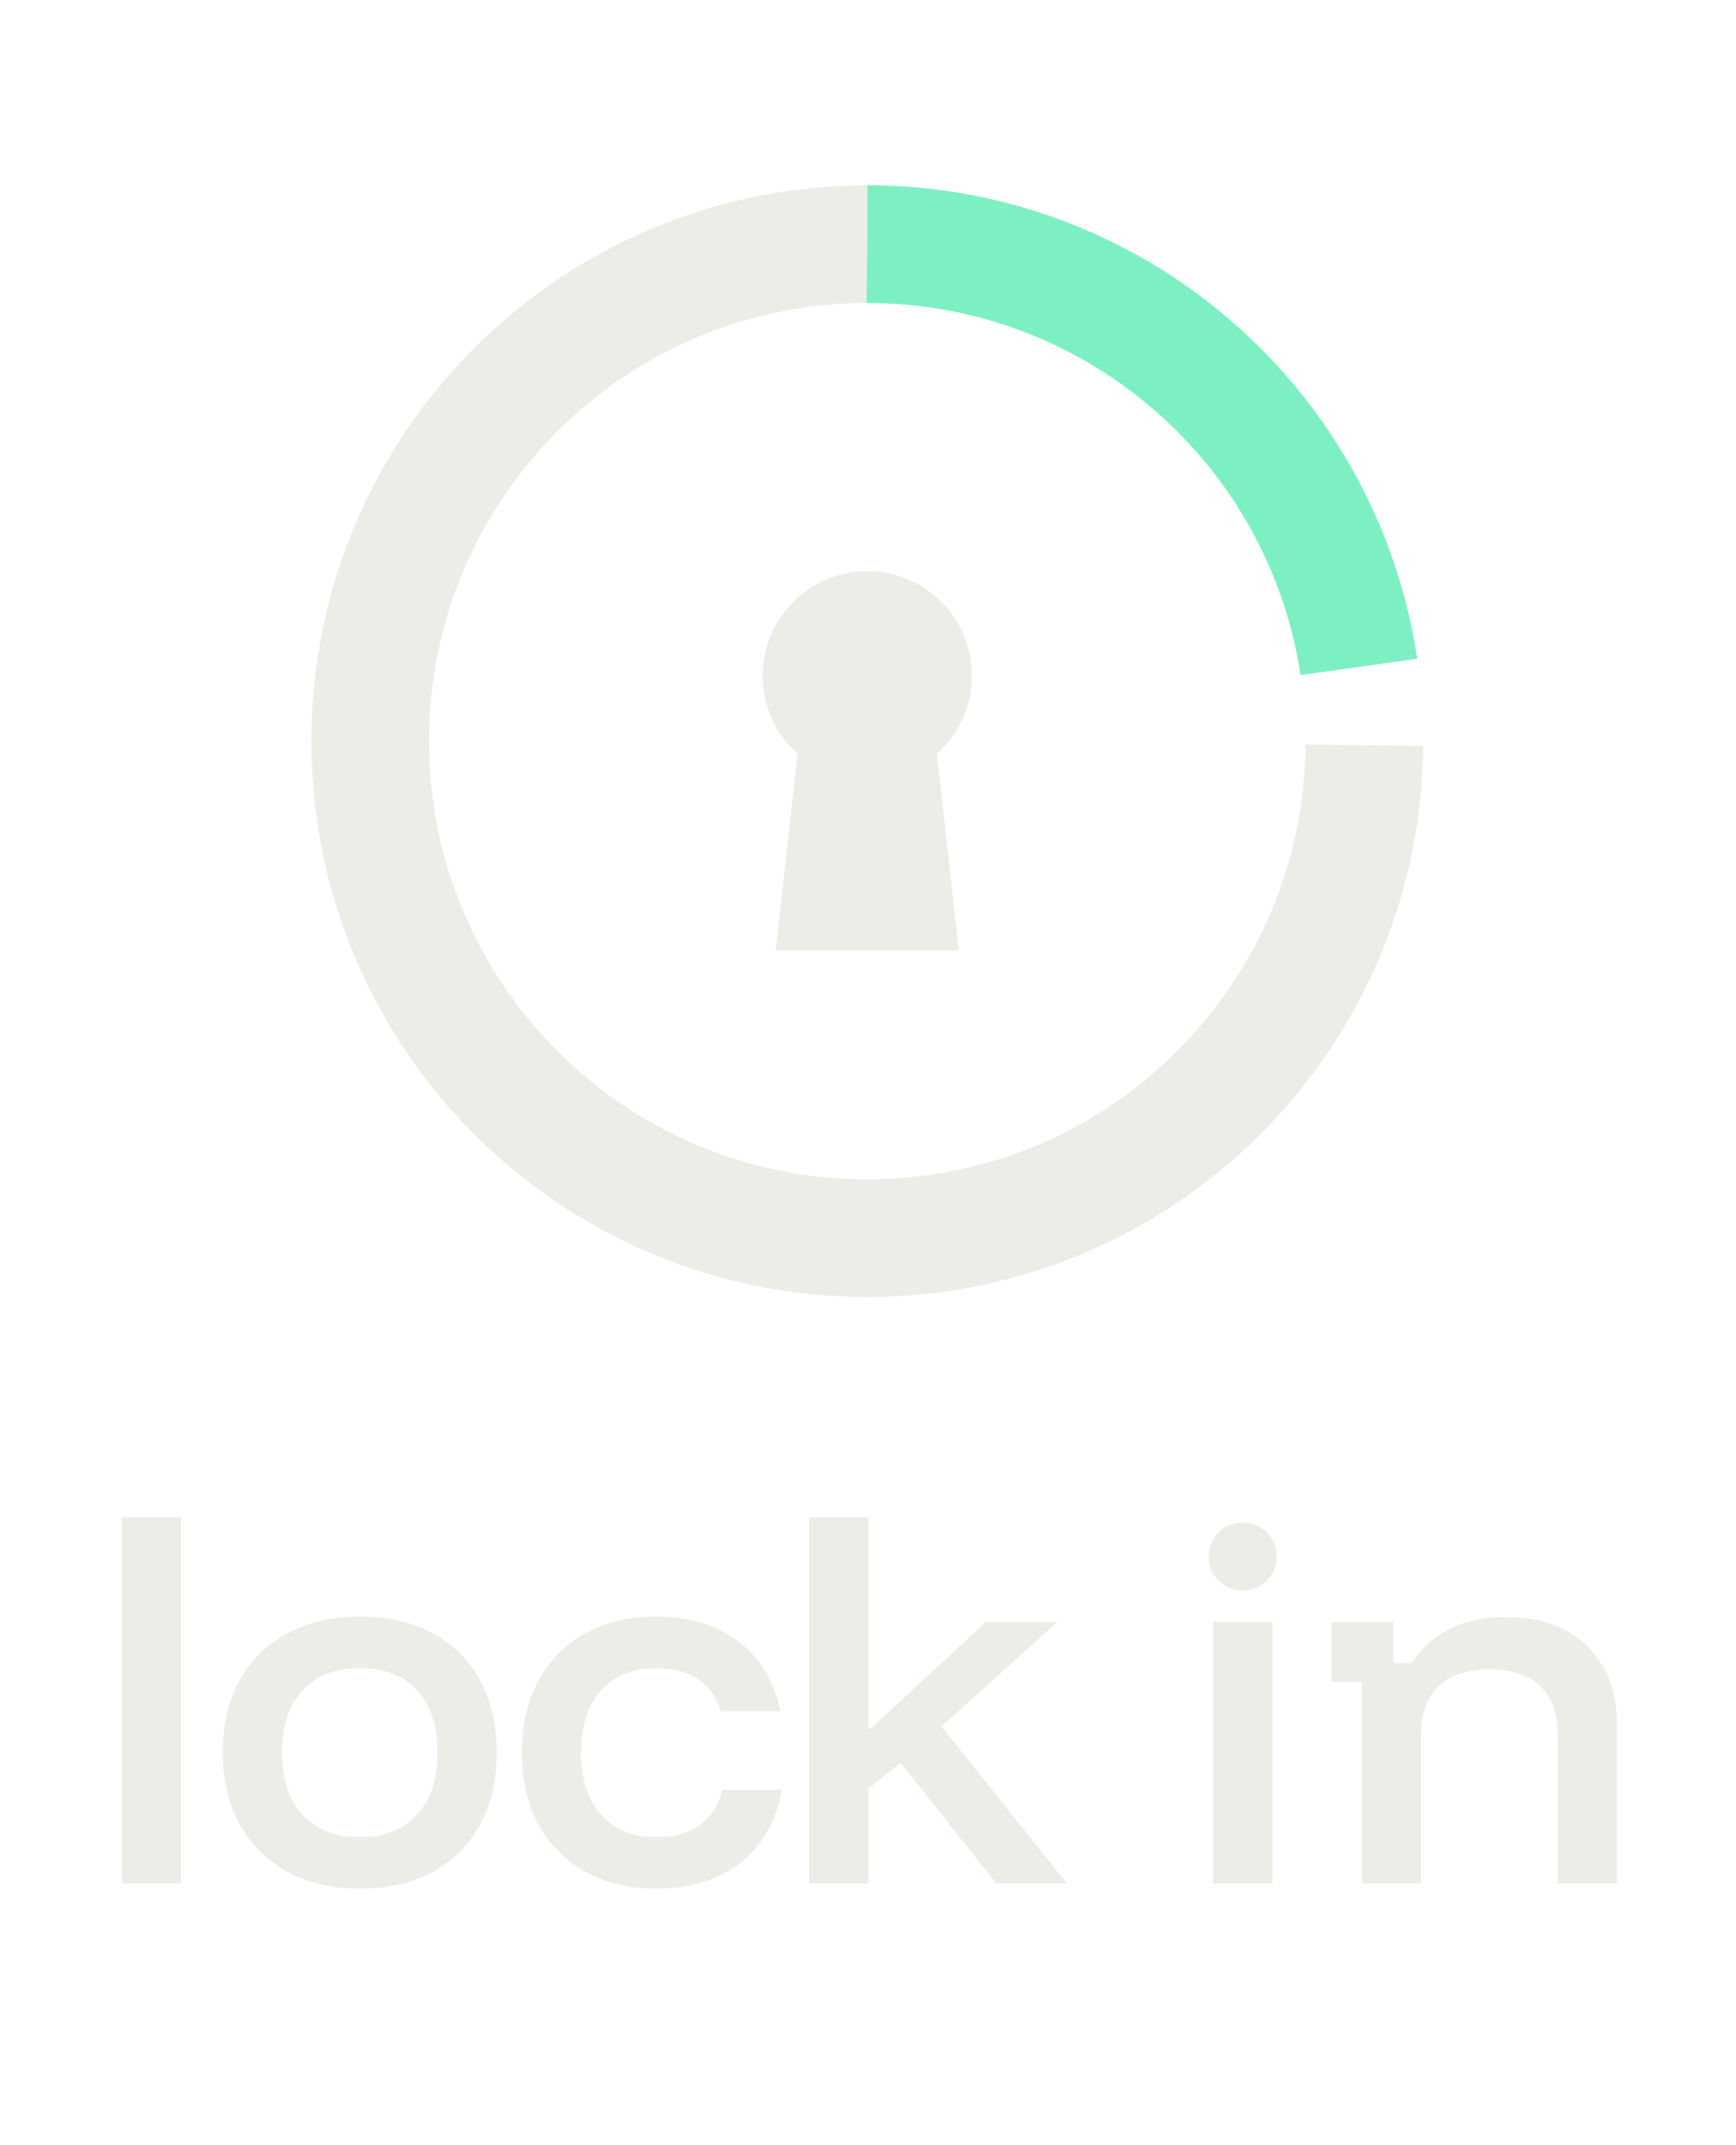
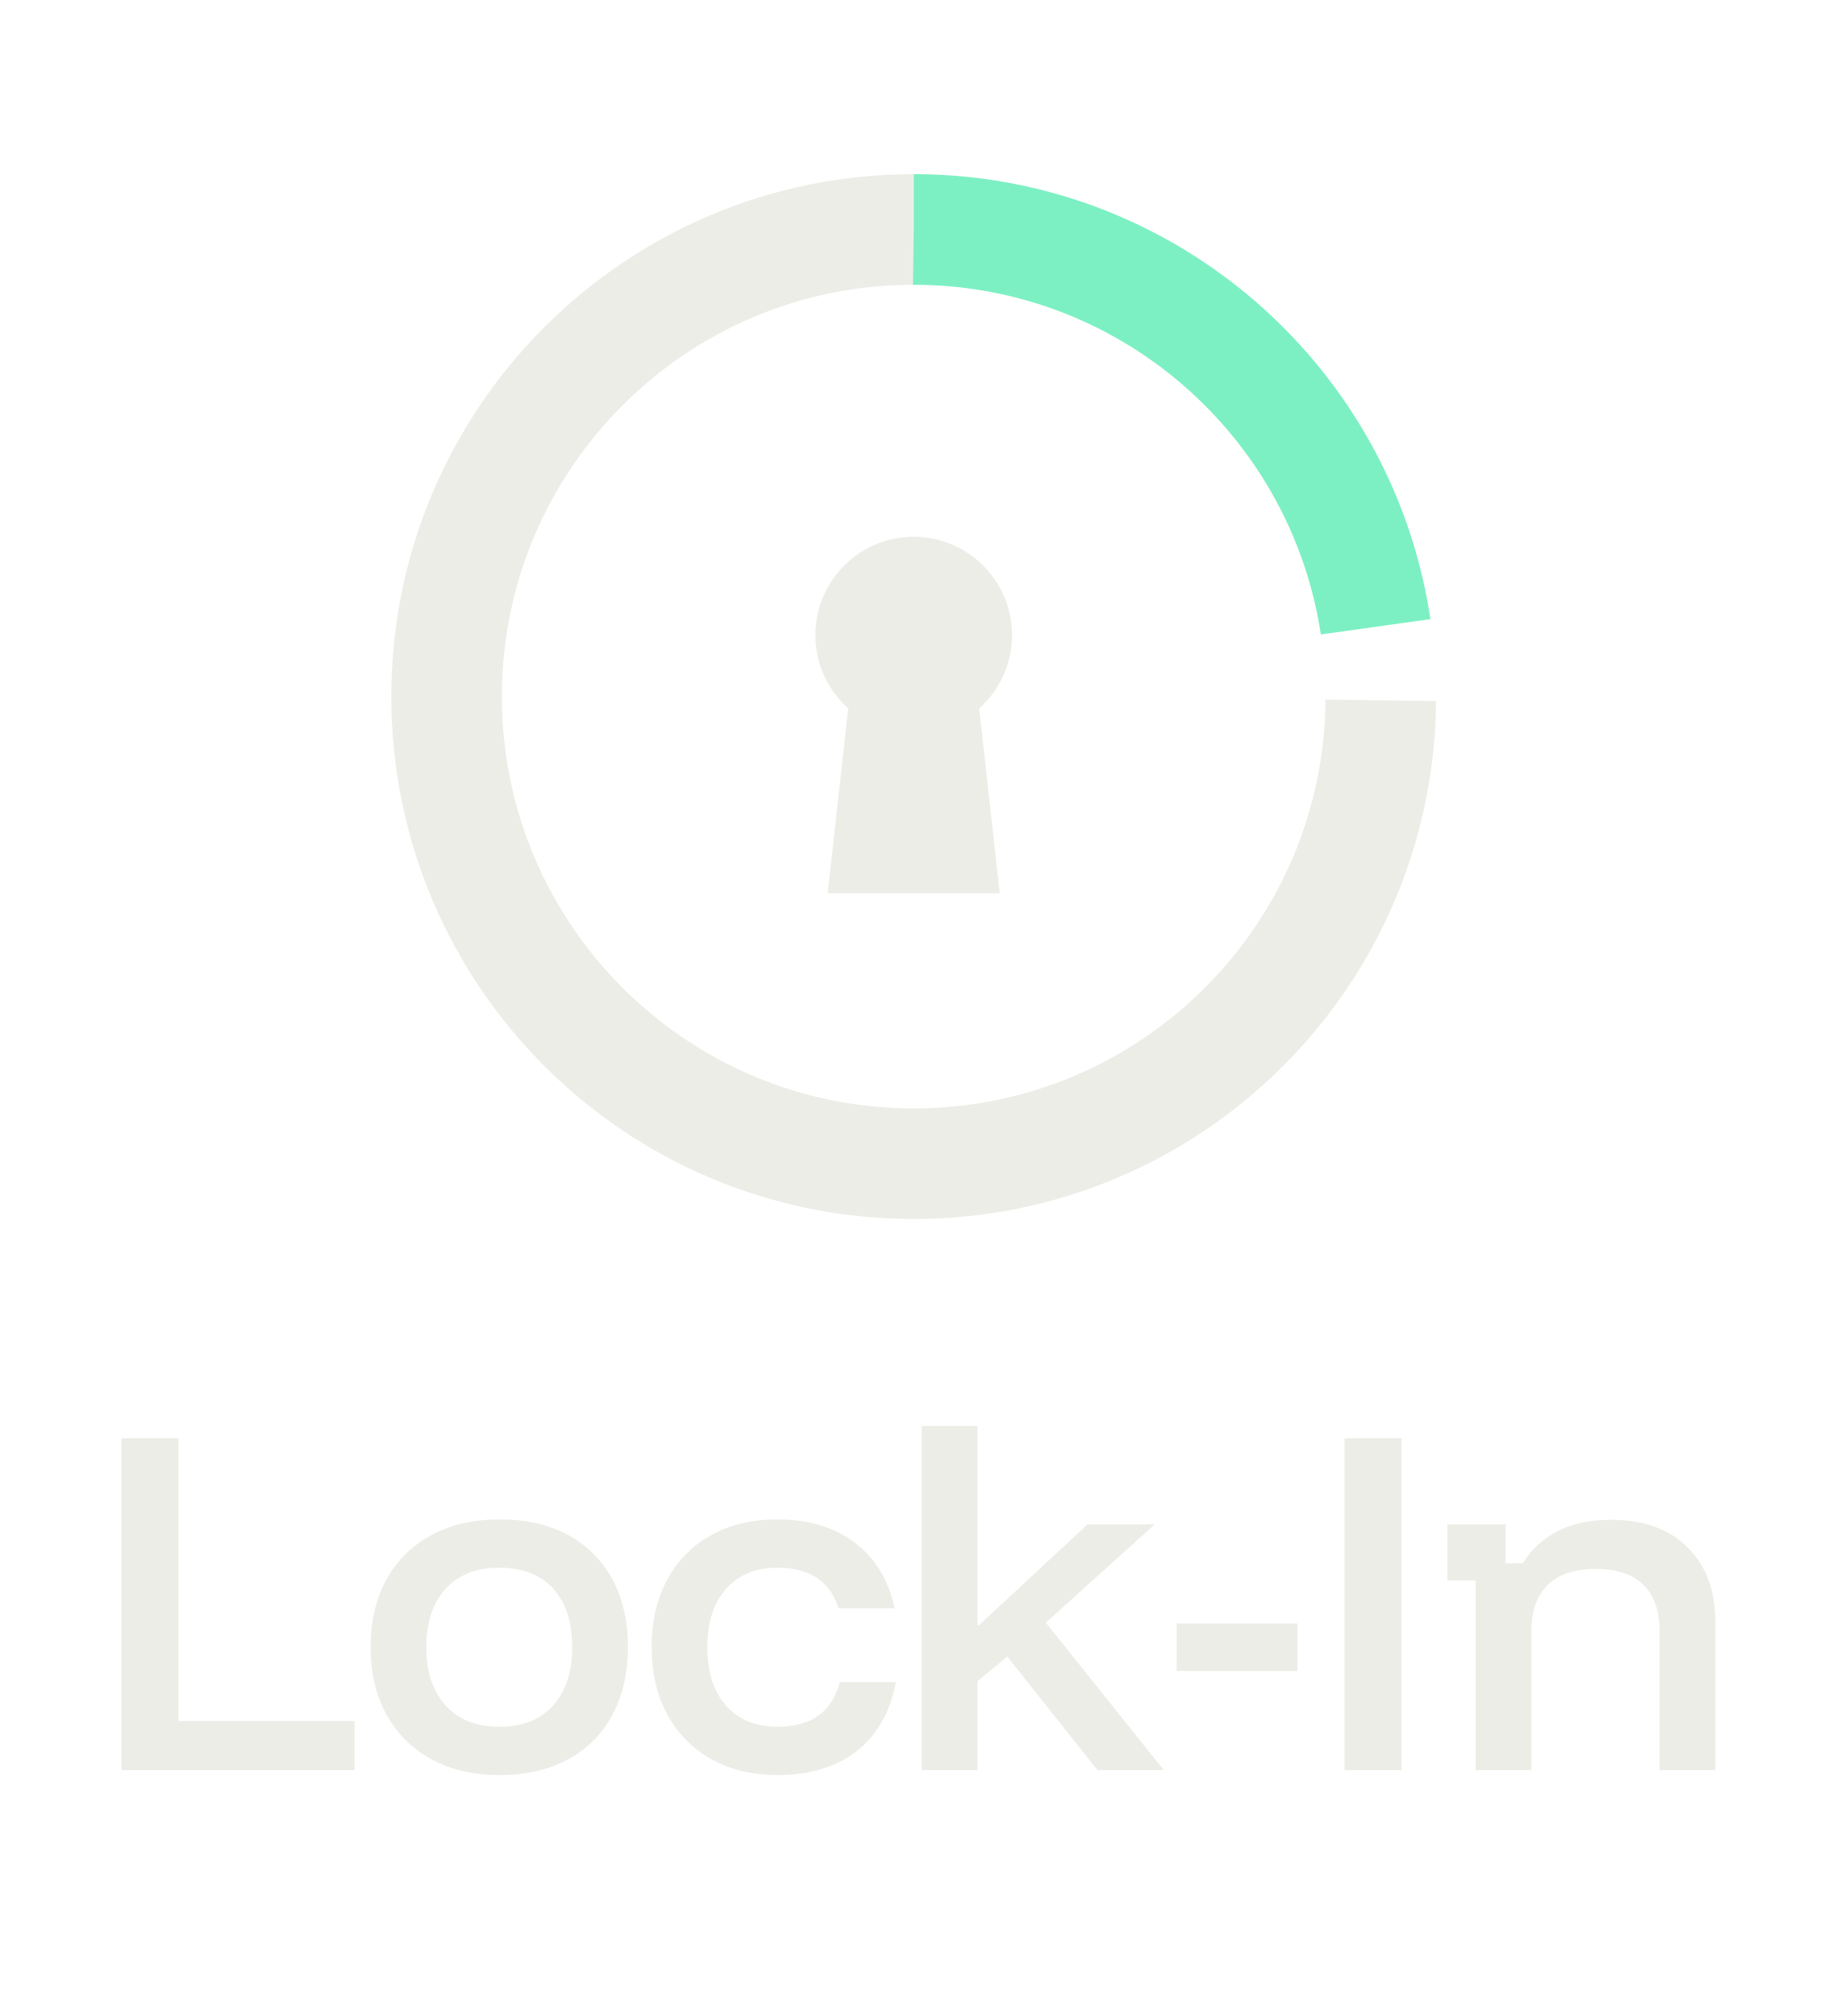
- <svg xmlns="http://www.w3.org/2000/svg" viewBox="0 0 199 246" width="199" height="246">
-   <g transform="translate(24.45 10.00) scale(1.5)">
+ <svg xmlns="http://www.w3.org/2000/svg" viewBox="0 0 223 246" width="223" height="246">
+   <g transform="translate(36.50 10.00) scale(1.5)">
    <circle cx="50" cy="50" r="38" fill="none" stroke="#ededE8" stroke-width="9" stroke-dasharray="179 239" stroke-dashoffset="-60" transform="rotate(-90 50 50)" />
    <circle cx="50" cy="50" r="38" fill="none" stroke="#7df0c3" stroke-width="9" stroke-dasharray="54 239" transform="rotate(-90 50 50)" />
    <circle cx="50" cy="45" r="8" fill="#ededE8" />
    <path d="M45 48 L55 48 L57 66 L43 66 Z" fill="#ededE8" />
  </g>
-   <path d="M13.95 216.0V174.0H20.75V216.0Z M41.273 216.6Q36.51 216.6 32.975 214.673Q29.439 212.746 27.49 209.242Q25.54 205.738 25.54 200.982Q25.54 196.227 27.472 192.727Q29.403 189.227 32.961 187.313Q36.519 185.4 41.297 185.4Q46.137 185.4 49.632 187.3Q53.128 189.2 55.044 192.7Q56.96 196.2 56.96 201.0Q56.96 205.75 55.044 209.275Q53.129 212.8 49.608 214.7Q46.088 216.6 41.273 216.6ZM41.273 210.68Q45.523 210.68 47.842 208.098Q50.16 205.517 50.16 200.984Q50.16 196.41 47.842 193.865Q45.523 191.32 41.273 191.32Q37.027 191.32 34.683 193.878Q32.34 196.437 32.34 200.977Q32.34 205.517 34.683 208.098Q37.027 210.68 41.273 210.68Z M75.207 216.6Q70.587 216.6 67.132 214.675Q63.677 212.75 61.758 209.25Q59.84 205.75 59.84 201.0Q59.84 196.25 61.733 192.75Q63.627 189.25 67.093 187.325Q70.56 185.4 75.207 185.4Q80.907 185.4 84.658 188.247Q88.41 191.093 89.497 196.26H82.644Q81.884 193.783 80.018 192.551Q78.153 191.32 75.207 191.32Q71.243 191.32 68.942 193.855Q66.64 196.39 66.64 201.0Q66.64 205.583 68.953 208.132Q71.267 210.68 75.207 210.68Q81.423 210.68 82.82 205.263H89.673Q88.66 210.68 84.893 213.64Q81.127 216.6 75.207 216.6Z M92.793 216.0V174.0H99.593V198.277H99.793L113.067 186.0H121.273L107.966 198L122.333 216.0H114.247L103.253 202.16L99.593 205.14V216.0Z M139.1 216.0V186.0H145.9V216.0ZM142.504 182.41Q140.877 182.41 139.733 181.271Q138.59 180.132 138.59 178.504Q138.59 176.877 139.729 175.733Q140.868 174.59 142.496 174.59Q144.123 174.59 145.267 175.729Q146.41 176.868 146.41 178.496Q146.41 180.123 145.271 181.267Q144.131 182.41 142.504 182.41Z M156.143 216.0V192.866H152.71V186.0H159.777V190.733H161.877Q163.517 188.187 166.195 186.818Q168.873 185.45 172.653 185.45Q178.653 185.45 182.038 188.82Q185.423 192.19 185.423 197.83V216.0H178.623V199.043Q178.623 195.33 176.625 193.396Q174.627 191.463 170.783 191.463Q166.966 191.463 164.955 193.396Q162.943 195.33 162.943 199.043V216.0Z" fill="#ededE8" />
+   <path d="M14.825 216.0V175.5H21.775V210.0H43.275V216.0Z M60.925 216.6Q56.175 216.6 52.65 214.675Q49.125 212.75 47.175 209.25Q45.225 205.75 45.225 201.0Q45.225 196.25 47.15 192.75Q49.075 189.25 52.625 187.325Q56.175 185.4 60.975 185.4Q65.825 185.4 69.325 187.3Q72.825 189.2 74.725 192.7Q76.625 196.2 76.625 201.0Q76.625 205.75 74.725 209.275Q72.825 212.8 69.3 214.7Q65.775 216.6 60.925 216.6ZM60.925 210.7Q65.175 210.7 67.5 208.1Q69.825 205.5 69.825 201.0Q69.825 196.4 67.5 193.85Q65.175 191.3 60.925 191.3Q56.725 191.3 54.375 193.875Q52.025 196.45 52.025 201.0Q52.025 205.5 54.375 208.1Q56.725 210.7 60.925 210.7Z M94.875 216.6Q90.275 216.6 86.825 214.675Q83.375 212.75 81.45 209.25Q79.525 205.75 79.525 201.0Q79.525 196.25 81.425 192.75Q83.325 189.25 86.775 187.325Q90.225 185.4 94.875 185.4Q100.575 185.4 104.325 188.25Q108.075 191.1 109.175 196.25H102.325Q101.575 193.8 99.7 192.55Q97.825 191.3 94.875 191.3Q90.925 191.3 88.625 193.85Q86.325 196.4 86.325 201.0Q86.325 205.6 88.625 208.15Q90.925 210.7 94.875 210.7Q101.075 210.7 102.475 205.25H109.325Q108.325 210.7 104.575 213.65Q100.825 216.6 94.875 216.6Z M112.475 216.0V174.0H119.275V198.3H119.475L132.725 186.0H140.925L127.625 198.0L142.025 216.0H133.925L122.925 202.15L119.275 205.15V216.0Z M143.575 203.9V198.1H158.325V203.9Z M164.075 216.0V175.5H171.025V216.0Z M180.075 216.0V192.85H176.625V186.0H183.725V190.75H185.825Q187.425 188.2 190.1 186.825Q192.775 185.45 196.575 185.45Q202.575 185.45 205.95 188.825Q209.325 192.2 209.325 197.85V216.0H202.525V199.05Q202.525 195.35 200.55 193.4Q198.575 191.45 194.725 191.45Q190.875 191.45 188.875 193.4Q186.875 195.35 186.875 199.05V216.0Z" fill="#ededE8" />
</svg>
